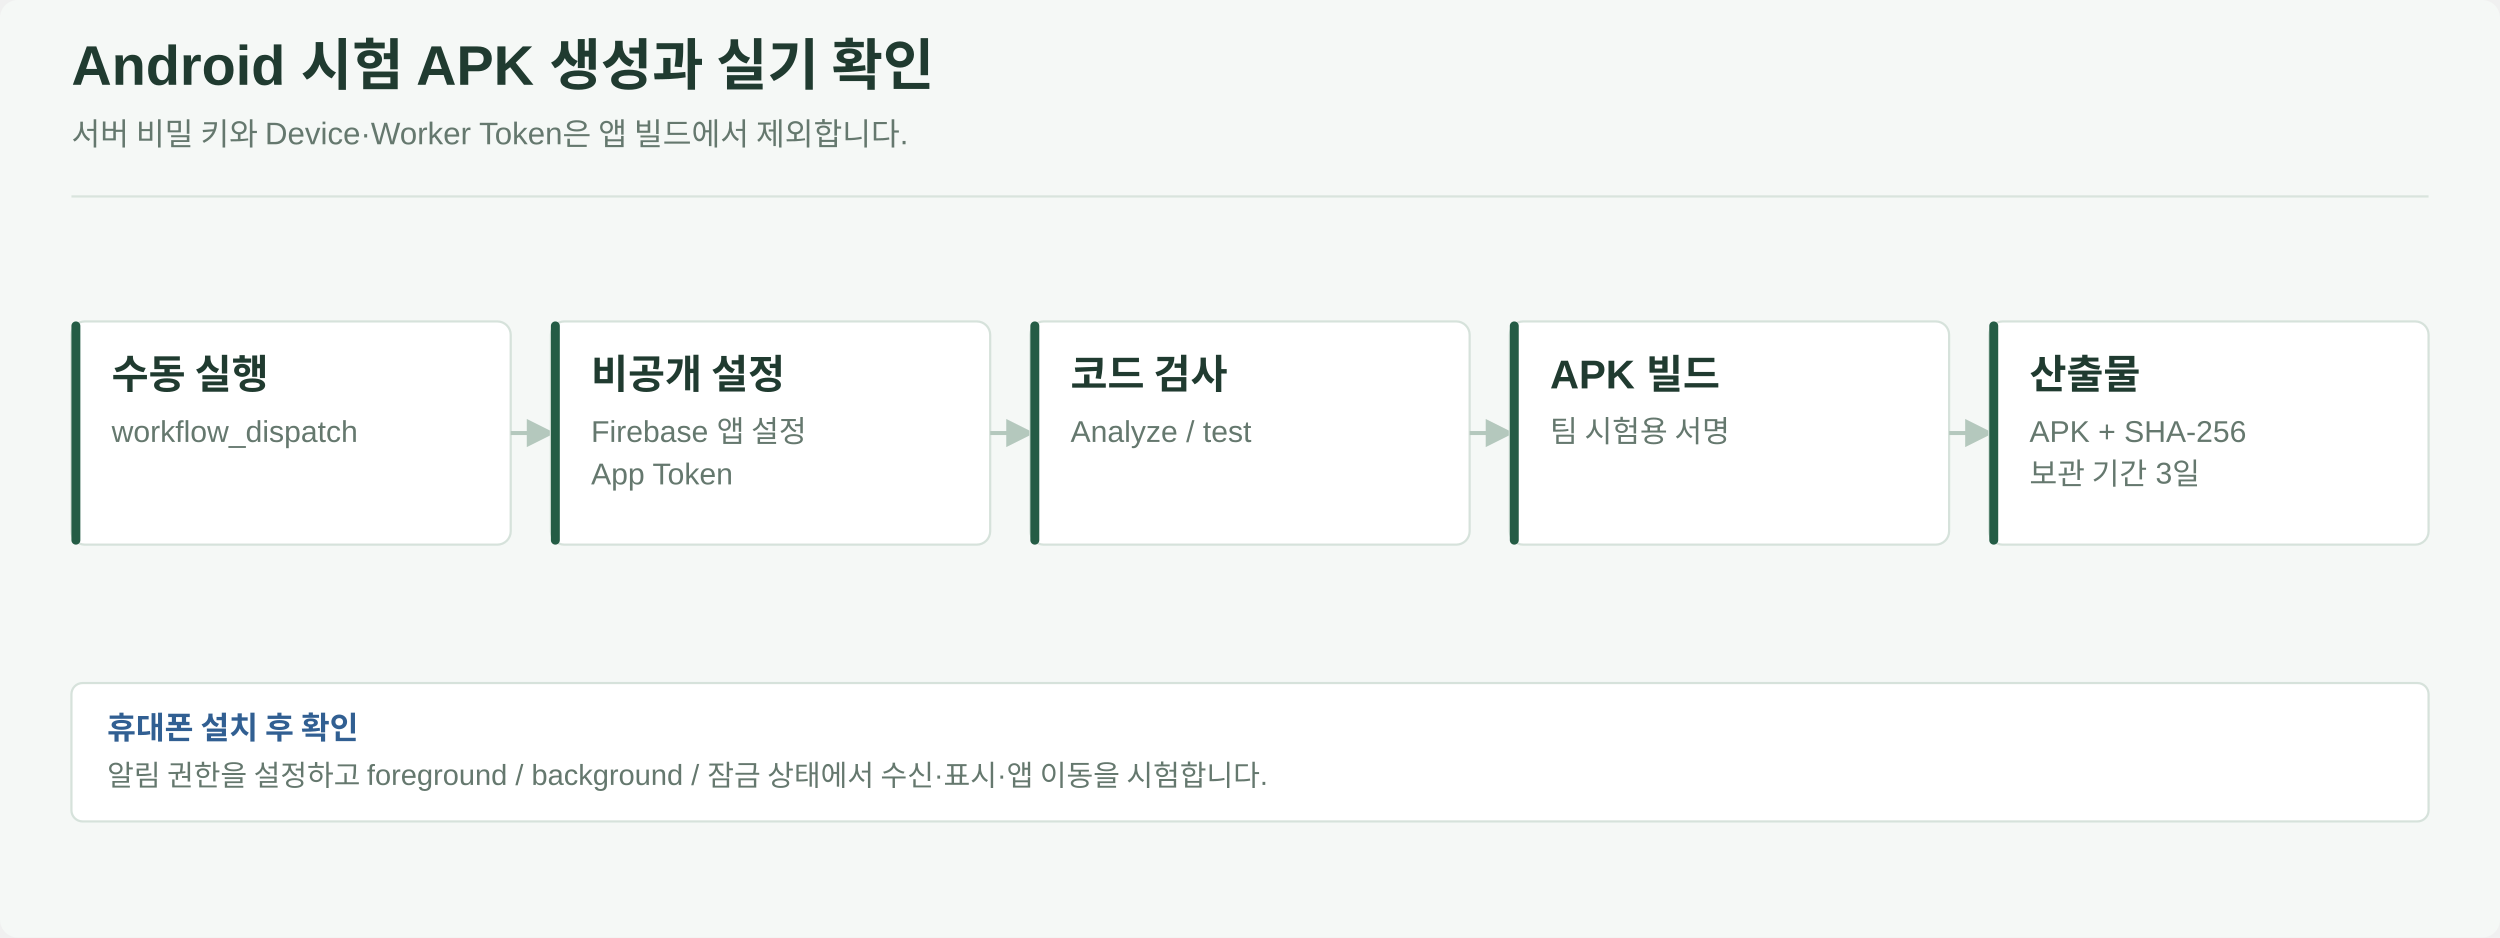
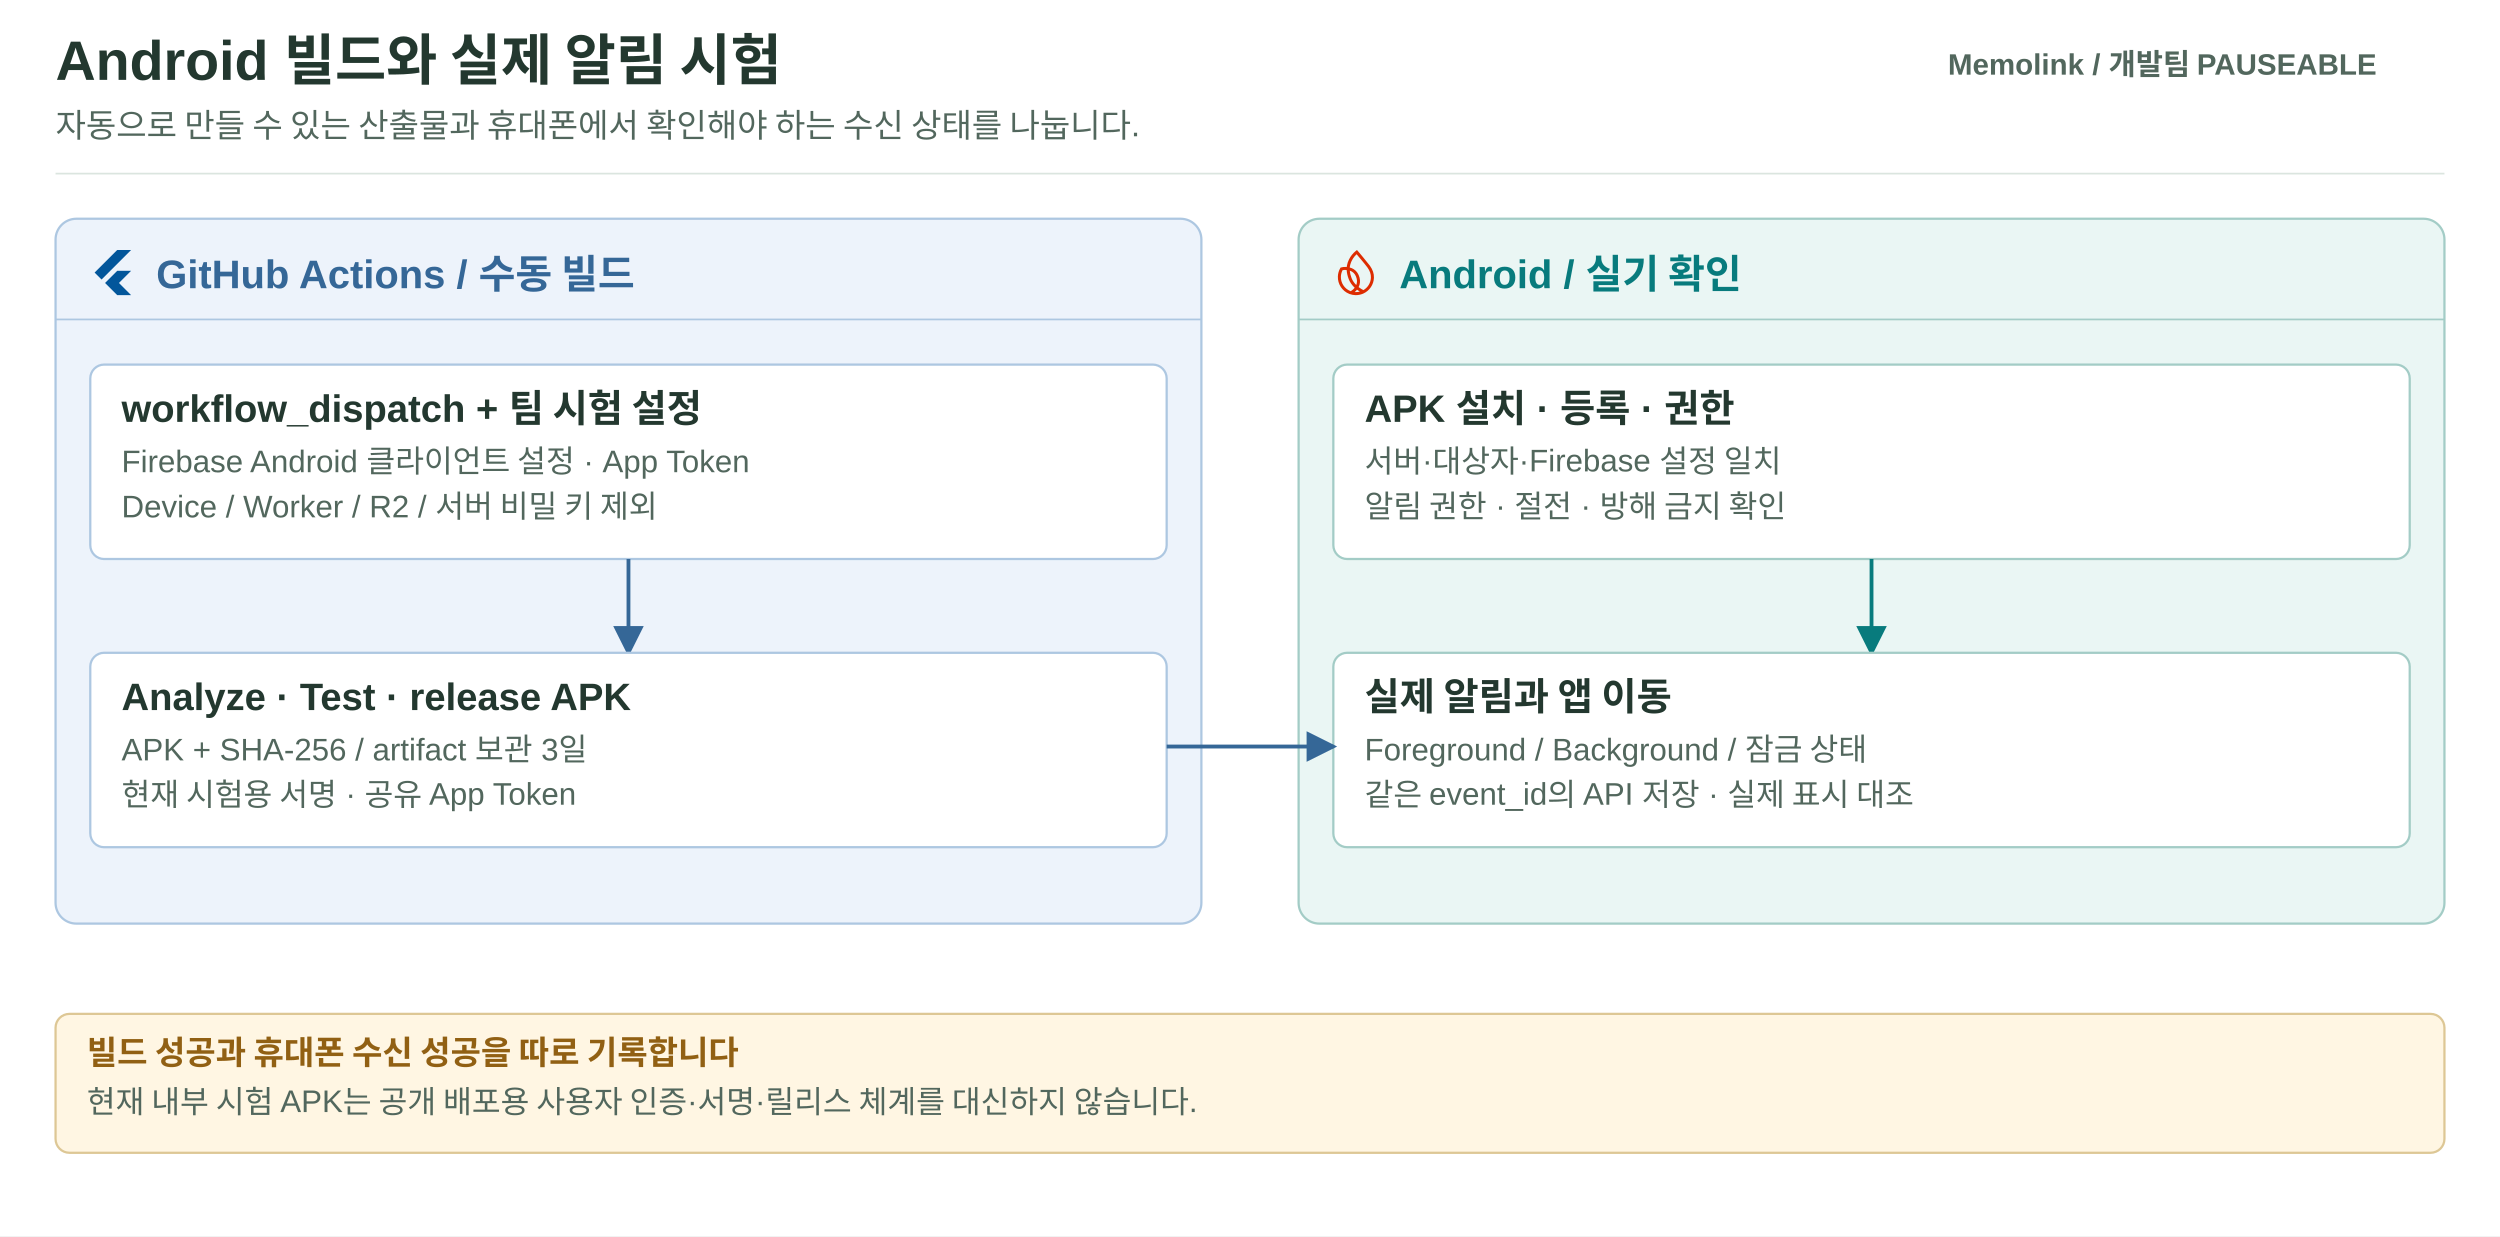
- <svg xmlns="http://www.w3.org/2000/svg" width="1120" height="420" viewBox="0 0 1120 420" role="img" aria-labelledby="title desc">
+ <svg xmlns="http://www.w3.org/2000/svg" width="1440" height="712" viewBox="0 0 1440 712" role="img" aria-labelledby="title desc">
  <defs>
-     <marker id="arrow" markerWidth="7" markerHeight="7" refX="6" refY="3.5" orient="auto">
-       <path d="M0 0L7 3.5L0 7Z" fill="#b4c8bd" />
+     <marker id="arrow-green" markerWidth="8" markerHeight="8" refX="7" refY="4" orient="auto">
+       <path d="M0 0L8 4L0 8Z" fill="#2c684d" />
+     </marker>
+     <marker id="arrow-blue" markerWidth="8" markerHeight="8" refX="7" refY="4" orient="auto">
+       <path d="M0 0L8 4L0 8Z" fill="#356797" />
+     </marker>
+     <marker id="arrow-teal" markerWidth="8" markerHeight="8" refX="7" refY="4" orient="auto">
+       <path d="M0 0L8 4L0 8Z" fill="#087b7d" />
+     </marker>
+     <marker id="arrow-amber" markerWidth="8" markerHeight="8" refX="7" refY="4" orient="auto">
+       <path d="M0 0L8 4L0 8Z" fill="#916013" />
+     </marker>
+     <marker id="arrow-red" markerWidth="8" markerHeight="8" refX="7" refY="4" orient="auto">
+       <path d="M0 0L8 4L0 8Z" fill="#9b4641" />
    </marker>
  </defs>
-   <rect width="1120" height="420" rx="8" fill="#f5f8f6" />
+   <rect width="1440" height="712" fill="#fff" />
  <g font-family="'Malgun Gothic', 'Apple SD Gothic Neo', 'Noto Sans KR', Arial, sans-serif">
-     <text x="32" y="38" fill="#203b30" font-size="25" font-weight="700">Android 시험 APK 생성과 실기 확인</text>
-     <text x="32" y="65" fill="#65786e" font-size="14" font-weight="400">서버 비밀 키와 Device·Worker Token은 앱 빌드에서 제외합니다.</text>
-     <path d="M32 88H1088" stroke="#d9e4dd" />
-     <rect x="32" y="144" width="196.8" height="100" rx="6" fill="#fff" stroke="#d6e2db" />
-     <rect x="32" y="144" width="4" height="100" rx="2" fill="#245c45" />
-     <text x="50" y="174" fill="#203b30" font-size="18" font-weight="700">수동 실행</text>
-     <text x="50" y="198" fill="#65786e" font-size="13.5" font-weight="400">workflow_dispatch</text>
-     <path d="M228.8 194H246.8" fill="none" stroke="#b4c8bd" stroke-width="1.8" marker-end="url(#arrow)" />
-     <rect x="246.8" y="144" width="196.8" height="100" rx="6" fill="#fff" stroke="#d6e2db" />
-     <rect x="246.8" y="144" width="4" height="100" rx="2" fill="#245c45" />
-     <text x="264.8" y="174" fill="#203b30" font-size="18" font-weight="700">비공개 설정</text>
-     <text x="264.8" y="198" fill="#65786e" font-size="13.5" font-weight="400">Firebase 앱 설정</text>
-     <text x="264.8" y="217" fill="#65786e" font-size="13.5" font-weight="400">App Token</text>
-     <path d="M443.6 194H461.6" fill="none" stroke="#b4c8bd" stroke-width="1.8" marker-end="url(#arrow)" />
-     <rect x="461.6" y="144" width="196.8" height="100" rx="6" fill="#fff" stroke="#d6e2db" />
-     <rect x="461.6" y="144" width="4" height="100" rx="2" fill="#245c45" />
-     <text x="479.6" y="174" fill="#203b30" font-size="18" font-weight="700">코드 검사</text>
-     <text x="479.6" y="198" fill="#65786e" font-size="13.5" font-weight="400">Analyze / test</text>
-     <path d="M658.4 194H676.4" fill="none" stroke="#b4c8bd" stroke-width="1.8" marker-end="url(#arrow)" />
-     <rect x="676.4" y="144" width="196.8" height="100" rx="6" fill="#fff" stroke="#d6e2db" />
-     <rect x="676.4" y="144" width="4" height="100" rx="2" fill="#245c45" />
-     <text x="694.4" y="174" fill="#203b30" font-size="18" font-weight="700">APK 빌드</text>
-     <text x="694.4" y="198" fill="#65786e" font-size="13.5" font-weight="400">팀 시험용 서명</text>
-     <path d="M873.2 194H891.2" fill="none" stroke="#b4c8bd" stroke-width="1.8" marker-end="url(#arrow)" />
-     <rect x="891.2" y="144" width="196.8" height="100" rx="6" fill="#fff" stroke="#d6e2db" />
-     <rect x="891.2" y="144" width="4" height="100" rx="2" fill="#245c45" />
-     <text x="909.2" y="174" fill="#203b30" font-size="18" font-weight="700">산출물</text>
-     <text x="909.2" y="198" fill="#65786e" font-size="13.5" font-weight="400">APK + SHA-256</text>
-     <text x="909.2" y="217" fill="#65786e" font-size="13.5" font-weight="400">보관 기간 3일</text>
-     <rect x="32" y="306" width="1056" height="62" rx="5" fill="#fff" stroke="#d6e2db" />
-     <text x="48" y="331" fill="#315f92" font-size="14" font-weight="700">휴대폰 설치 후 확인</text>
-     <text x="48" y="352" fill="#65786e" font-size="13" font-weight="400">알림 권한을 설정하고 foreground / background / 잠금 상태에서 수신·표시·앱 이동을 시험합니다.</text>
+     <text x="32" y="46" font-size="32" font-weight="700" fill="#23382f" data-max-width="1040">Android 빌드와 실제 알림 시험</text>
+     <text x="1122" y="43" font-size="17" font-weight="700" fill="#52675d" data-max-width="286">Memolink / 개발팀 PAUSEABLE</text>
+     <text x="32" y="79" font-size="19" font-weight="400" fill="#52675d" data-max-width="1376">자동으로 만들 수 있는 산출물과 휴대폰에서 확인해야 하는 수신 상태를 나눕니다.</text>
+     <path d="M32 100H1408" stroke="#dbe5df" />
+     <rect x="32" y="126" width="660" height="406" rx="12" fill="#edf3fb" stroke="#adc7e1" stroke-width="1.3" />
+     <g transform="translate(52 144) scale(1.083333)" fill="#02569B">
+       <path d="M14.314 0L2.3 12 6 15.7 21.684.013h-7.357zm.014 11.072L7.857 17.53l6.47 6.47H21.7l-6.46-6.468 6.46-6.46h-7.37z" />
+     </g>
+     <text x="90" y="166" font-size="23" font-weight="700" fill="#356797" data-max-width="582">GitHub Actions / 수동 빌드</text>
+     <path d="M32 184H692" stroke="#adc7e1" />
+     <rect x="52" y="210" width="620" height="112" rx="8" fill="#fff" stroke="#adc7e1" stroke-width="1.3" />
+     <text x="70" y="243" font-size="22" font-weight="700" fill="#23382f" data-max-width="584">workflow_dispatch + 팀 시험 설정</text>
+     <text x="70" y="272" font-size="18" font-weight="400" fill="#52675d" data-max-width="584">Firebase Android 클라이언트 설정 · App Token</text>
+     <text x="70" y="298" font-size="18" font-weight="400" fill="#52675d" data-max-width="584">Device / Worker / R2 / 서버 비밀 키 제외</text>
+     <path d="M362 322V376" fill="none" stroke="#356797" stroke-width="2.2" stroke-linejoin="round" marker-end="url(#arrow-blue)" />
+     <rect x="52" y="376" width="620" height="112" rx="8" fill="#fff" stroke="#adc7e1" stroke-width="1.3" />
+     <text x="70" y="409" font-size="22" font-weight="700" fill="#23382f" data-max-width="584">Analyze · Test · release APK</text>
+     <text x="70" y="438" font-size="18" font-weight="400" fill="#52675d" data-max-width="584">APK + SHA-256 / artifact 보관 3일</text>
+     <text x="70" y="464" font-size="18" font-weight="400" fill="#52675d" data-max-width="584">현재 시험용 서명 · 공유 App Token</text>
+     <rect x="748" y="126" width="660" height="406" rx="12" fill="#eaf6f4" stroke="#a3ccc6" stroke-width="1.3" />
+     <g transform="translate(768 144) scale(1.083333)" fill="#DD2C00">
+       <path d="M19.455 8.369c-.538-.748-1.778-2.285-3.681-4.569-.826-.991-1.535-1.832-1.884-2.245a146 146 0 0 0-.488-.576l-.207-.245-.113-.133-.022-.032-.01-.005L12.57 0l-.609.488c-1.555 1.246-2.828 2.851-3.681 4.64-.523 1.064-.864 2.105-1.043 3.176-.047.241-.088.489-.121.738-.209-.017-.421-.028-.632-.033-.018-.001-.035-.002-.059-.003a7.46 7.46 0 0 0-2.28.274l-.317.089-.163.286c-.765 1.342-1.198 2.869-1.252 4.416-.07 2.01.477 3.954 1.583 5.625 1.082 1.633 2.61 2.882 4.42 3.611l.236.095.071.025.003-.001a9.59 9.59 0 0 0 2.941.568q.171.006.342.006c1.273 0 2.513-.249 3.69-.742l.008.004.313-.145a9.63 9.63 0 0 0 3.927-3.335c1.01-1.49 1.577-3.234 1.641-5.042.075-2.161-.643-4.304-2.133-6.371m-7.083 6.695c.328 1.244.264 2.44-.191 3.558-1.135-1.12-1.967-2.352-2.475-3.665-.543-1.404-.87-2.74-.974-3.975.48.157.922.366 1.315.622 1.132.737 1.914 1.902 2.325 3.461zm.207 6.022c.482.368.99.712 1.513 1.028-.771.21-1.565.302-2.369.273a8 8 0 0 1-.373-.022c.458-.394.869-.823 1.228-1.279zm1.347-6.431c-.516-1.957-1.527-3.437-3.002-4.398-.647-.421-1.385-.741-2.194-.95.011-.134.026-.268.043-.4.014-.113.03-.216.046-.313.133-.689.332-1.37.589-2.025.099-.25.206-.499.321-.74l.004-.008c.177-.358.376-.719.61-1.105l.092-.152-.003-.001c.544-.851 1.197-1.627 1.942-2.311l.288.341c.672.796 1.304 1.548 1.878 2.237 1.291 1.549 2.966 3.583 3.612 4.48 1.277 1.771 1.893 3.579 1.83 5.375-.049 1.395-.461 2.755-1.195 3.933-.694 1.116-1.661 2.05-2.8 2.708-.636-.318-1.559-.839-2.539-1.599.79-1.575.952-3.28.479-5.072zm-2.575 5.397c-.725.939-1.587 1.55-2.09 1.856-.081-.029-.163-.06-.243-.093l-.065-.026c-1.49-.616-2.747-1.656-3.635-3.01-.907-1.384-1.356-2.993-1.298-4.653.041-1.19.338-2.327.882-3.379.316-.07.638-.114.96-.131l.084-.002c.162-.003.324-.003.478 0 .227.011.454.035.677.07.073 1.513.445 3.145 1.105 4.852.637 1.644 1.694 3.162 3.144 4.515z" />
+     </g>
+     <text x="806" y="166" font-size="23" font-weight="700" fill="#087b7d" data-max-width="582">Android / 실기 확인</text>
+     <path d="M748 184H1408" stroke="#a3ccc6" />
+     <rect x="768" y="210" width="620" height="112" rx="8" fill="#fff" stroke="#a3ccc6" stroke-width="1.3" />
+     <text x="786" y="243" font-size="22" font-weight="700" fill="#23382f" data-max-width="584">APK 설치 · 등록 · 권한</text>
+     <text x="786" y="272" font-size="18" font-weight="400" fill="#52675d" data-max-width="584">서버·대상자·Firebase 설정 일치</text>
+     <text x="786" y="298" font-size="18" font-weight="400" fill="#52675d" data-max-width="584">알림 권한 · 절전 · 방해 금지 확인</text>
+     <path d="M1078 322V376" fill="none" stroke="#087b7d" stroke-width="2.2" stroke-linejoin="round" marker-end="url(#arrow-teal)" />
+     <rect x="768" y="376" width="620" height="112" rx="8" fill="#fff" stroke="#a3ccc6" stroke-width="1.3" />
+     <text x="786" y="409" font-size="22" font-weight="700" fill="#23382f" data-max-width="584">실제 알림과 앱 이동</text>
+     <text x="786" y="438" font-size="18" font-weight="400" fill="#52675d" data-max-width="584">Foreground / Background / 잠금 상태</text>
+     <text x="786" y="464" font-size="18" font-weight="400" fill="#52675d" data-max-width="584">같은 event_id의 API 저장 · 실제 표시 대조</text>
+     <path d="M672 430H768" fill="none" stroke="#356797" stroke-width="2.2" stroke-linejoin="round" marker-end="url(#arrow-blue)" />
+     <rect x="32" y="584" width="1376" height="80" rx="8" fill="#fff6e3" stroke="#ddc795" stroke-width="1.3" />
+     <text x="50" y="613" font-size="19" font-weight="700" fill="#916013" data-max-width="1340">빌드 성공과 휴대폰 수신 성공을 따로 기록합니다</text>
+     <text x="50" y="641" font-size="18" font-weight="400" fill="#52675d" data-max-width="1340">현재 내부 시험 APK는 공개 배포용 사용자 인증·서명·릴리스 체계를 대신하지 않습니다.</text>
  </g>
</svg>
